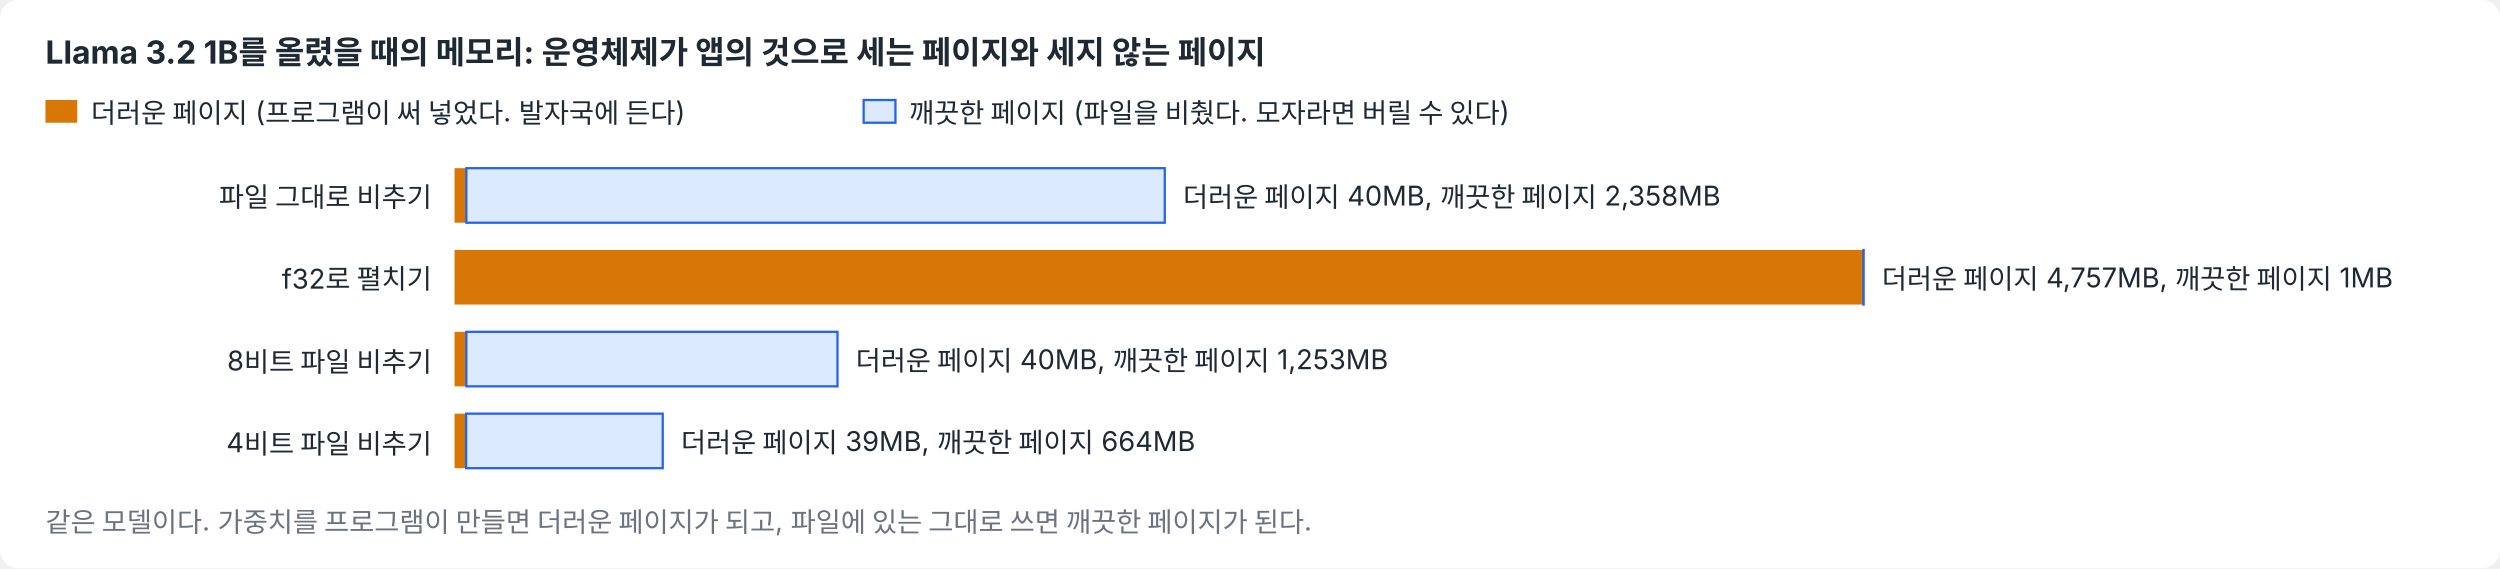
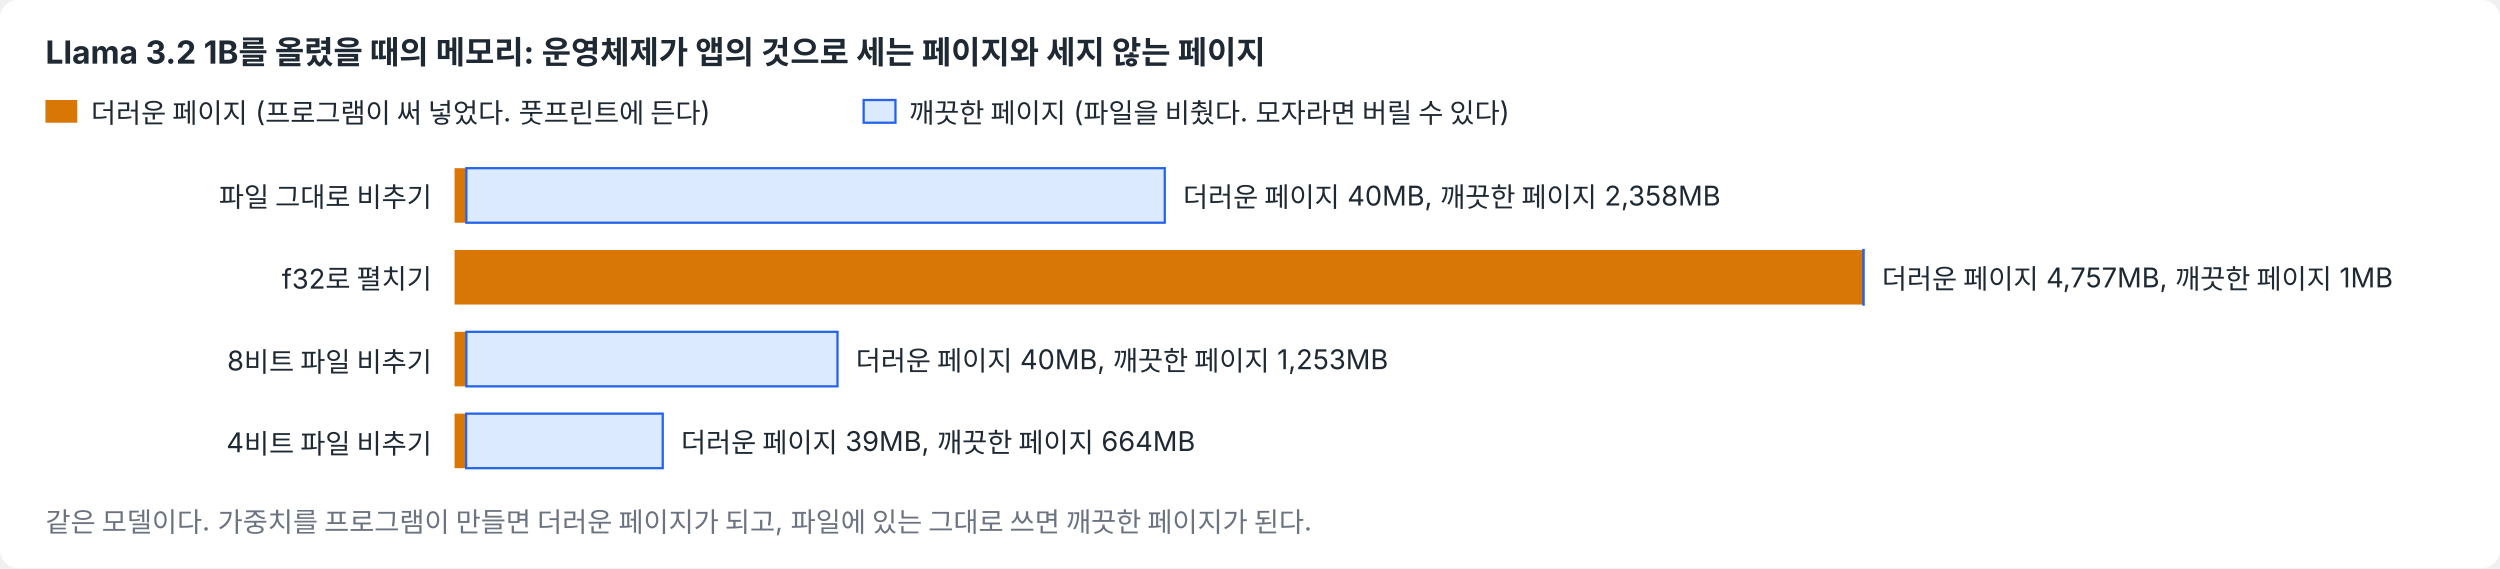
<svg xmlns="http://www.w3.org/2000/svg" viewBox="0 0 1100 250" width="1100" height="250" font-family="-apple-system, Segoe UI, Noto Sans KR, sans-serif" font-size="14">
  <defs>
    <marker id="arrow-1f2933" viewBox="0 0 10 10" refX="9" refY="5" markerWidth="7" markerHeight="7" orient="auto">
      <path d="M0,0 L10,5 L0,10 z" fill="#1f2933" />
    </marker>
    <marker id="arrow-6b7280" viewBox="0 0 10 10" refX="9" refY="5" markerWidth="7" markerHeight="7" orient="auto">
      <path d="M0,0 L10,5 L0,10 z" fill="#6b7280" />
    </marker>
    <marker id="arrow-2563eb" viewBox="0 0 10 10" refX="9" refY="5" markerWidth="7" markerHeight="7" orient="auto">
      <path d="M0,0 L10,5 L0,10 z" fill="#2563eb" />
    </marker>
    <marker id="arrow-d97706" viewBox="0 0 10 10" refX="9" refY="5" markerWidth="7" markerHeight="7" orient="auto">
      <path d="M0,0 L10,5 L0,10 z" fill="#d97706" />
    </marker>
    <marker id="arrow-059669" viewBox="0 0 10 10" refX="9" refY="5" markerWidth="7" markerHeight="7" orient="auto">
      <path d="M0,0 L10,5 L0,10 z" fill="#059669" />
    </marker>
  </defs>
  <rect width="1100" height="250" rx="8" fill="#ffffff" />
  <text x="20" y="28" fill="#1f2933" font-size="14" text-anchor="start" font-weight="bold">Llama 3.2 1B를 올렸을 때의 메모리: 운영체제가 앱의 것으로 세는 페이지와 세지 않는 페이지</text>
  <rect x="20.0" y="44.0" width="14.0" height="10.0" rx="0" fill="#d97706" />
-   <text x="40" y="54" fill="#1f2933" font-size="12" text-anchor="start" font-weight="normal">더러운 페이지 (프로그램이 써 넣었다. 발자국에 든다)</text>
+   <text x="40" y="54" fill="#1f2933" font-size="12" text-anchor="start" font-weight="normal">더러운 페이지 (프로그램이 써 넣었다. 풋프린트에 든다)</text>
  <rect x="380.0" y="44.0" width="14.0" height="10.0" rx="0" fill="#dbeafe" stroke="#2563eb" stroke-width="1" />
  <text x="400" y="54" fill="#1f2933" font-size="12" text-anchor="start" font-weight="normal">깨끗한 페이지 (파일을 비췄다. 모자라면 버릴 수 있다)</text>
  <text x="190" y="91" fill="#1f2933" font-size="12" text-anchor="end" font-weight="normal">파일 그대로 비추기</text>
  <rect x="200.0" y="74.0" width="5.2" height="24.0" rx="0" fill="#d97706" />
  <rect x="205.2" y="74.0" width="307.3" height="24.0" rx="0" fill="#dbeafe" stroke="#2563eb" stroke-width="1" />
  <text x="520.501" y="91" fill="#1f2933" font-size="12" text-anchor="start" font-weight="normal">더러운 페이지 40MB, 깨끗한 페이지 2,358MB</text>
  <text x="190" y="127" fill="#1f2933" font-size="12" text-anchor="end" font-weight="normal">f32로 펼치기</text>
  <rect x="200.0" y="110.0" width="619.9" height="24.0" rx="0" fill="#d97706" />
  <rect x="819.9" y="110.0" width="0.1" height="24.0" rx="0" fill="#dbeafe" stroke="#2563eb" stroke-width="1" />
  <text x="828.0" y="127" fill="#1f2933" font-size="12" text-anchor="start" font-weight="normal">더러운 페이지 4,757MB, 깨끗한 페이지 1MB</text>
  <text x="190" y="163" fill="#1f2933" font-size="12" text-anchor="end" font-weight="normal">8비트 파일 비추기</text>
  <rect x="200.0" y="146.0" width="5.2" height="24.0" rx="0" fill="#d97706" />
  <rect x="205.2" y="146.0" width="163.3" height="24.0" rx="0" fill="#dbeafe" stroke="#2563eb" stroke-width="1" />
  <text x="376.5" y="163" fill="#1f2933" font-size="12" text-anchor="start" font-weight="normal">더러운 페이지 40MB, 깨끗한 페이지 1,253MB</text>
  <text x="190" y="199" fill="#1f2933" font-size="12" text-anchor="end" font-weight="normal">4비트 파일 비추기</text>
  <rect x="200.0" y="182.0" width="5.1" height="24.0" rx="0" fill="#d97706" />
  <rect x="205.1" y="182.0" width="86.5" height="24.0" rx="0" fill="#dbeafe" stroke="#2563eb" stroke-width="1" />
  <text x="299.613" y="199" fill="#1f2933" font-size="12" text-anchor="start" font-weight="normal">더러운 페이지 39MB, 깨끗한 페이지 664MB</text>
  <text x="20" y="234" fill="#6b7280" font-size="12" text-anchor="start" font-weight="normal">같은 모델이다. 가중치를 프로그램이 만들면 더러운 페이지가 되고, 파일에 있는 그대로 쓰면 깨끗한 페이지가 된다.</text>
</svg>
